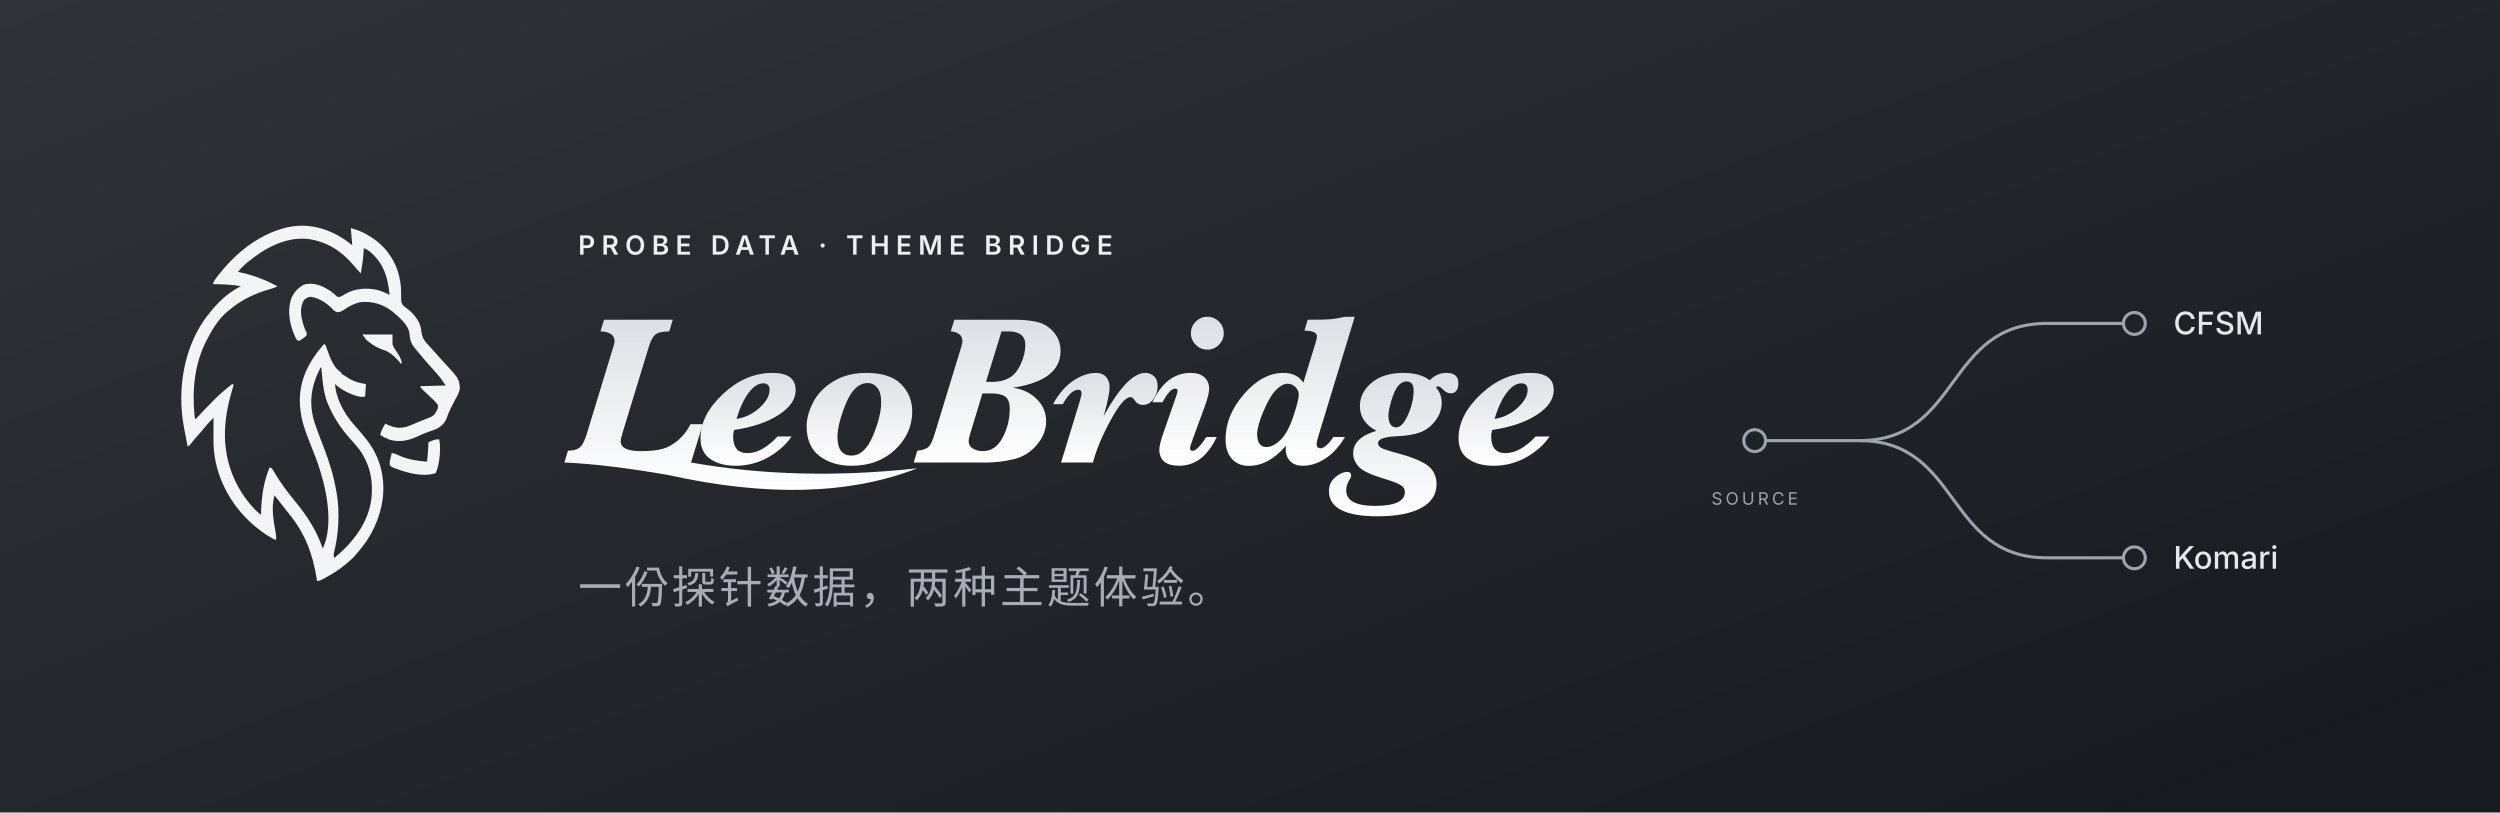
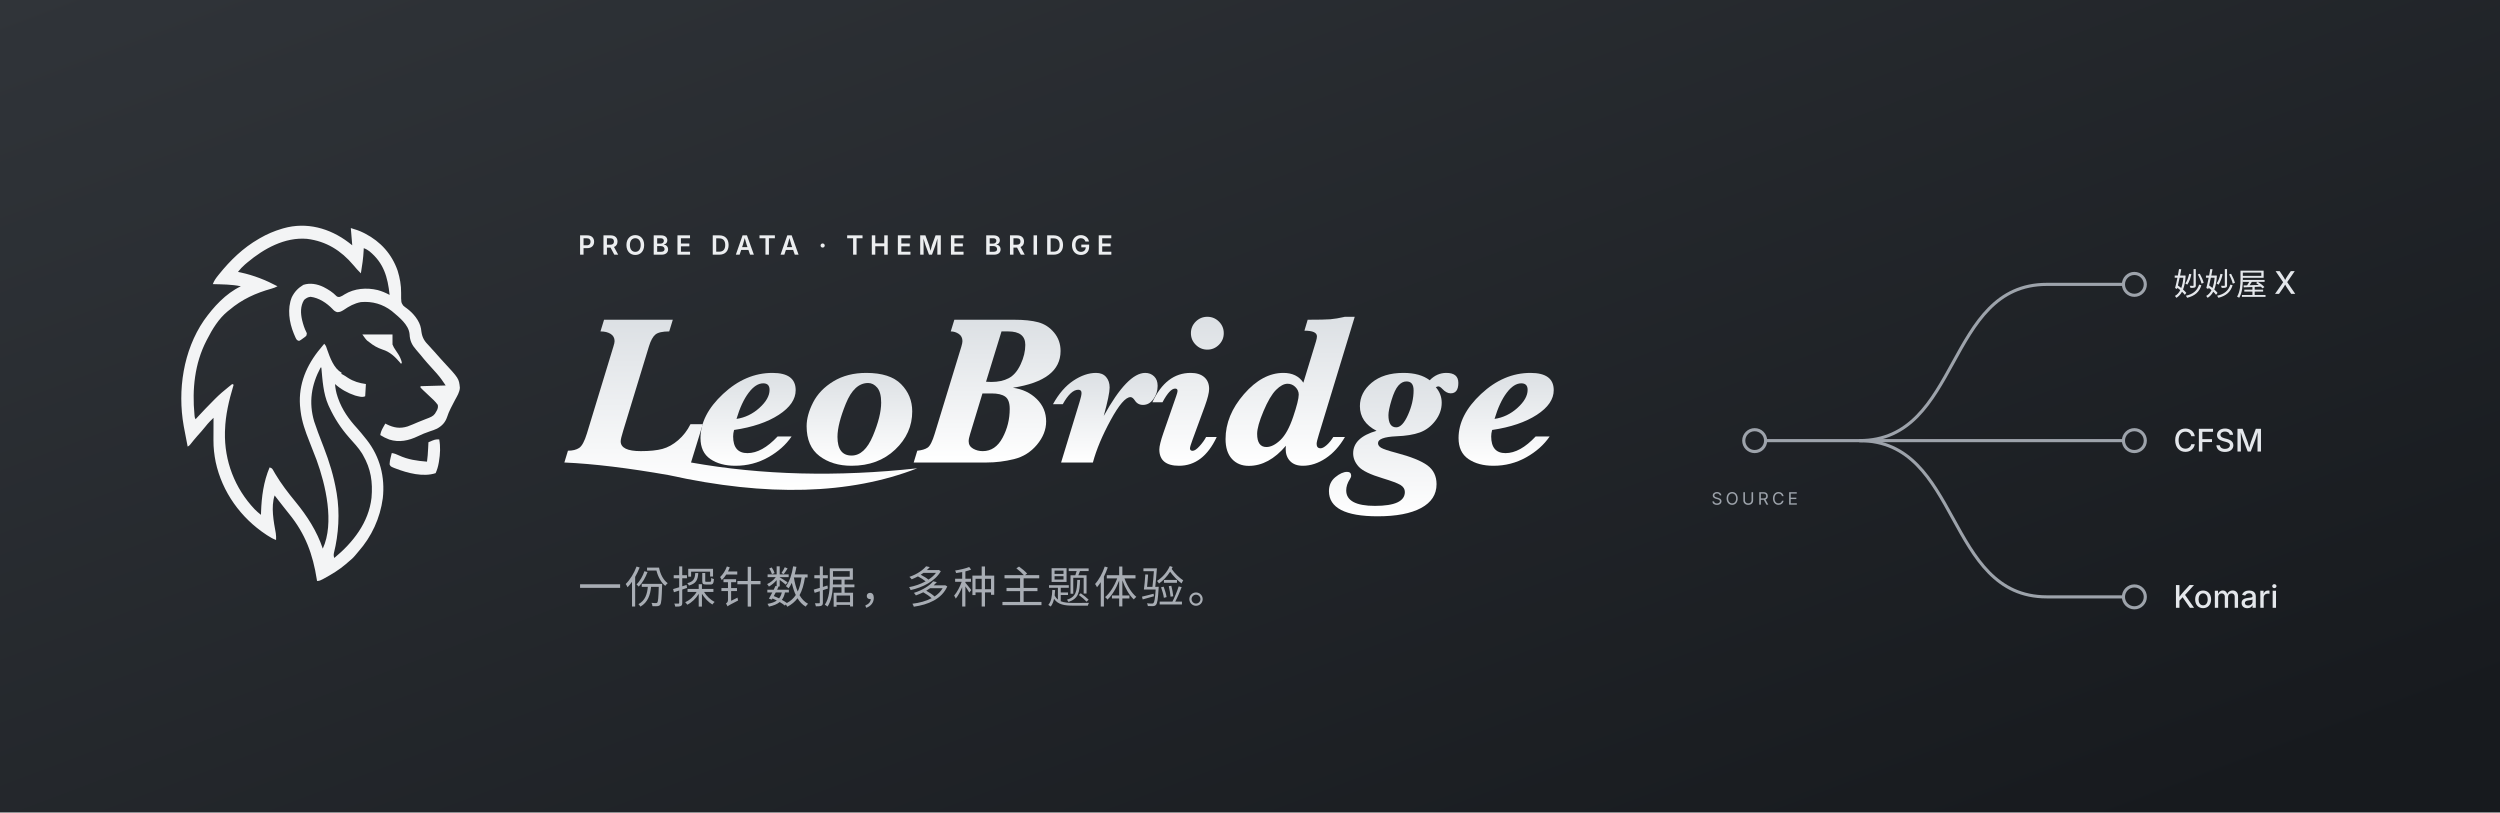
<svg xmlns="http://www.w3.org/2000/svg" width="1600" height="520" viewBox="0 0 1600 520" role="img" aria-labelledby="title desc">
  <defs>
    <linearGradient id="background" x1="0" y1="0" x2="1" y2=".85">
      <stop stop-color="#303439" />
      <stop offset="1" stop-color="#171a1e" />
    </linearGradient>
    <linearGradient id="silver" x1="0" y1="0" x2="0" y2="1">
      <stop stop-color="#fff" />
      <stop offset="1" stop-color="#dce0e4" />
    </linearGradient>
  </defs>
  <rect width="1600" height="520" fill="url(#background)" />
  <g transform="translate(58 111) scale(.46)" fill="#f3f4f5">
    <g transform="translate(-2 -24)">
      <path d="M0 0 C0.82 0.65 0.82 0.65 5 3.94 C4.67 -0.02 4.67 -0.02 3 -20.06 C9.46 -18.12 15.05 -16.39 20.94 -13.38 C21.62 -13.03 22.31 -12.68 23.02 -12.32 C44.63 -1.04 60.16 16.26 68.18 39.34 C71.26 49.35 73.09 59.54 72.99 70.02 C72.94 83.37 72.94 83.37 75.9 87.75 C78.37 89.87 78.37 89.87 81.1 91.81 C89.83 98.21 98.89 109.11 100.64 119.88 C100.84 121.36 101.05 122.84 101.25 124.31 C102.49 132.96 105.82 137.72 112 143.94 C113.71 145.83 115.42 147.72 117.12 149.62 C117.96 150.54 118.8 151.45 119.66 152.38 C122.23 155.19 124.74 158.05 127.24 160.94 C128.48 162.35 129.76 163.75 131.04 165.12 C153.44 189.23 153.44 189.23 154.75 202.19 C154.36 208.36 150.95 213.68 148.05 219 C146.24 222.34 144.52 225.73 142.81 229.12 C142.47 229.8 142.13 230.47 141.77 231.17 C139.85 235.02 138.27 238.83 136.94 242.94 C134.37 250.43 129.83 255.2 122.93 259 C119.72 260.56 116.39 261.65 113 262.75 C107.19 264.7 101.69 266.93 96.19 269.62 C83.53 275.73 70.3 278.53 56.56 274.19 C52.08 272.51 48.04 270.51 44 267.94 C44.6 263.79 46.01 260.76 48.06 257.12 C48.34 256.64 48.34 256.64 49.72 254.17 C50.14 253.43 50.57 252.7 51 251.94 C51.68 252.29 52.36 252.64 53.05 253 C62.95 257.84 71.38 259.25 82 255.94 C86.95 254.12 91.77 252.03 96.61 249.94 C99.12 248.89 101.64 247.89 104.18 246.91 C105.04 246.57 105.89 246.23 106.77 245.88 C108.43 245.23 110.09 244.58 111.76 243.95 C116.85 241.9 119.54 240.09 122 234.94 C122.36 234.29 122.72 233.65 123.09 232.99 C124.22 230.29 124.49 228.85 124 225.94 C120.61 221.2 116.42 217.41 112.12 213.5 C110.39 211.88 108.67 210.24 106.95 208.61 C105.88 207.59 104.8 206.59 103.71 205.59 C102.44 204.41 101.21 203.18 100 201.94 C100 201.28 100 200.62 100 199.94 C105.77 199.77 105.77 199.77 135 198.94 C131.22 193.26 127.69 188.11 123.25 183.06 C122.73 182.47 122.22 181.87 121.68 181.25 C117.66 176.63 113.52 172.11 109.38 167.59 C106.16 164 103.13 160.26 100.1 156.51 C98.18 154.16 96.21 151.89 94.19 149.62 C88.11 142.7 85.15 136.85 84.75 127.56 C83.55 114.09 69.71 103.67 60 95.37 C47.27 85.62 32.9 81.58 17 82.94 C7.76 84.71 0.68 88.68 -7 93.94 C-10.42 96 -12.09 96.94 -16.06 96.94 C-19.05 95.92 -20.39 94.83 -22.47 92.53 C-30.46 84.21 -41.37 77.02 -53 75.56 C-56.98 76.06 -58.95 77.36 -62 79.94 C-67.31 88.55 -66.97 98.39 -64.77 107.97 C-63.28 113.99 -61.55 119.72 -58.64 125.24 C-58 126.94 -58 126.94 -59 129.94 C-61.18 131.8 -61.18 131.8 -63.88 133.69 C-64.76 134.32 -65.64 134.96 -66.55 135.61 C-67.36 136.05 -68.17 136.49 -69 136.94 C-72 135.94 -72 135.94 -73.72 132.8 C-74.33 131.43 -74.92 130.06 -75.5 128.69 C-75.65 128.32 -75.65 128.32 -76.43 126.48 C-82.75 111.07 -85.57 92.14 -79.14 76.25 C-75.39 68.63 -70.29 63.28 -63 58.94 C-53.61 55.87 -43.66 57.77 -35 61.94 C-28.15 65.46 -22.18 69.19 -16.82 74.75 C-15 75.94 -15 75.94 -12.55 75.8 C-9.85 74.89 -7.91 73.73 -5.56 72.12 C8.08 63.81 24.94 62.53 40.35 66.18 C46.3 67.77 51.58 70.08 57 72.94 C54.26 48.04 48.96 28.65 28.84 12.17 C26.28 10.28 24.03 8.95 21 7.94 C20.96 8.87 20.93 9.81 20.89 10.77 C20.34 21.65 18.85 32.21 17 42.94 C13.3 39.35 9.97 35.59 6.69 31.62 C-10.5 11.2 -31.21 -1.79 -58 -5.06 C-88.8 -7.66 -117.85 8.5 -140.71 27.62 C-141.32 28.14 -141.93 28.66 -142.56 29.19 C-142.85 29.43 -142.85 29.43 -144.3 30.65 C-147.94 33.81 -151 37.16 -154 40.94 C-152.72 41.21 -151.43 41.47 -150.11 41.75 C-131.94 45.71 -115.41 52.24 -99 60.94 C-101.66 62.35 -104.19 63.37 -107.1 64.16 C-129.41 70.44 -148.21 78.89 -166 93.94 C-166.71 94.49 -167.42 95.05 -168.16 95.62 C-180.78 105.91 -189.69 120.58 -197 134.94 C-197.32 135.55 -197.63 136.16 -197.96 136.79 C-214.3 168.58 -217.85 204.24 -214.54 239.35 C-214.46 240.19 -214.38 241.02 -214.3 241.88 C-214 243.94 -214 243.94 -213 245.94 C-212.62 245.52 -212.62 245.52 -210.68 243.39 C-203.38 235.46 -195.91 227.71 -188.31 220.06 C-187.46 219.2 -186.61 218.33 -185.73 217.44 C-179.8 211.5 -173.57 206.14 -167 200.94 C-165.33 199.6 -163.67 198.27 -162 196.94 C-161.34 197.27 -160.68 197.6 -160 197.94 C-160.19 198.57 -160.38 199.2 -160.58 199.85 C-166.56 219.82 -171.37 240.01 -172 260.94 C-172.04 261.86 -172.08 262.79 -172.12 263.74 C-173.07 304 -158.44 341.93 -130.86 371.1 C-128.08 373.94 -125.09 376.44 -122 378.94 C-121.98 378.3 -121.98 378.3 -121.89 375.05 C-121.14 353.62 -118.41 332.85 -110 312.94 C-106.63 314.06 -106.45 314.39 -104.79 317.3 C-104.38 318.02 -103.96 318.73 -103.54 319.46 C-103.09 320.24 -102.65 321.01 -102.19 321.81 C-93.92 335.75 -84.12 348.45 -73.83 360.95 C-57.7 380.66 -44.12 401.67 -36 425.94 C-19.56 390.36 -32.02 337.08 -44.67 302.47 C-48 293.61 -51.46 284.8 -54.99 276.01 C-60.28 262.75 -65.06 249.31 -66.81 235.06 C-66.87 234.61 -66.87 234.61 -67.16 232.35 C-70.88 202.3 -61.22 175.66 -43 151.94 C-40.07 148.21 -37.06 144.56 -34 140.94 C-31.43 143.51 -30.94 145.79 -29.81 149.25 C-26.27 159.57 -20.32 175.78 -10 180.94 C-10 181.6 -10 182.26 -10 182.94 C-9.44 183.2 -8.89 183.46 -8.31 183.73 C-5.73 185.08 -3.41 186.67 -1 188.31 C6.95 193.42 14.69 195.61 24 196.94 C23.67 202.55 23.34 208.16 23 213.94 C18.83 216.02 13.35 213.96 9 212.94 C-1.37 209.47 -10.85 204.23 -19 196.94 C-18.47 203.14 -17.45 208.67 -15.44 214.56 C-15.17 215.34 -14.91 216.11 -14.64 216.91 C-8.98 232.94 0.29 245.97 11.75 258.45 C15.68 262.8 19.35 267.35 23 271.94 C23.75 272.87 24.51 273.81 25.29 274.77 C43.53 298.12 50.84 326.44 47.5 355.8 C43.83 383.48 31.95 409.29 13.45 430.17 C11.88 431.94 10.36 433.75 8.9 435.6 C5.99 439.19 2.52 441.97 -1 444.94 C-1.9 445.73 -2.8 446.52 -3.73 447.33 C-13.09 455.39 -23.29 461.54 -34.12 467.44 C-34.76 467.79 -35.4 468.14 -36.06 468.5 C-38.92 470.02 -40.71 470.94 -44 470.94 C-44.1 470.29 -44.2 469.64 -44.3 468.97 C-49.81 433.72 -60.24 405.37 -82.87 377.57 C-85.47 374.36 -88.02 371.12 -90.56 367.88 C-91.03 367.28 -91.5 366.68 -91.98 366.07 C-95.67 361.37 -99.34 356.66 -103 351.94 C-108.31 367.86 -104.32 388.46 -101.38 404.54 C-100.88 407.73 -100.85 410.72 -101 413.94 C-105.25 412.42 -108.92 410.26 -112.69 407.81 C-113.3 407.41 -113.92 407.01 -114.56 406.6 C-150.05 383.27 -176 347.18 -185 305.5 C-187.03 295.36 -188.16 285.43 -188.1 275.09 C-188.1 274.19 -188.09 273.3 -188.09 272.37 C-188.09 269.54 -188.08 266.71 -188.06 263.88 C-188.06 261.94 -188.05 260.01 -188.05 258.07 C-188.04 253.36 -188.02 248.65 -188 243.94 C-189.12 245.05 -190.24 246.16 -191.35 247.27 C-191.67 247.58 -191.67 247.58 -193.24 249.14 C-195.45 251.39 -197.42 253.78 -199.38 256.25 C-203.01 260.77 -206.81 265.09 -210.72 269.37 C-214 273.07 -217.08 276.92 -220.15 280.79 C-222 282.94 -222 282.94 -224 283.94 C-225.76 275.29 -227.42 266.62 -229 257.94 C-229.18 256.98 -229.35 256.03 -229.53 255.04 C-238.26 205.65 -230.07 150.37 -201.42 108.48 C-188.07 89.66 -171.12 71.06 -150 60.94 C-162.84 58.26 -175.94 58.3 -189 57.94 C-187.32 53.42 -184.94 49.98 -181.94 46.25 C-181.44 45.63 -180.95 45.01 -180.43 44.37 C-164.59 24.68 -146.98 7.58 -125 -5.06 C-124.42 -5.4 -123.84 -5.74 -123.24 -6.09 C-113.57 -11.68 -103.71 -15.88 -93 -19.06 C-92.29 -19.27 -91.58 -19.49 -90.85 -19.7 C-58.56 -28.94 -26.27 -19.95 0 0 Z M-39 173.94 C-51.92 198.09 -55.78 222.36 -48 248.94 C-44.68 259.06 -40.85 269 -37 278.94 C-36.61 279.94 -36.22 280.94 -35.82 281.98 C-35.47 282.89 -35.12 283.81 -34.75 284.75 C-26.86 305.17 -20.64 325.31 -17 346.94 C-16.87 347.7 -16.73 348.47 -16.6 349.26 C-12.13 376.23 -13.91 405.89 -20.55 432.29 C-21 434.93 -20.88 436.44 -20 438.94 C5.88 417.6 27.87 389.84 31.8 355.26 C33.69 333.24 30.99 315.11 20 295.94 C19.53 295.11 19.06 294.28 18.57 293.43 C13.55 285.38 6.79 278.38 0.54 271.28 C-10.86 258.31 -19.77 244.63 -27 228.94 C-27.41 228.07 -27.82 227.2 -28.24 226.3 C-35.43 209.87 -36.38 191.55 -38 173.94 C-38.33 173.94 -38.66 173.94 -39 173.94 Z " transform="translate(361,120.0625)" />
      <path d="M0 0 C13.86 0 27.72 0 42 0 C42 4.62 42 9.24 42 14 C43.34 17.16 44.3 19.11 46.25 21.75 C47.08 23 47.91 24.24 48.73 25.5 C49.12 26.09 49.52 26.68 49.92 27.29 C52.18 30.88 53.98 34.88 55 39 C54.83 39.33 54.83 39.33 54 41 C53.54 40.44 53.08 39.89 52.6 39.31 C45.59 31.11 38.46 24.19 28 21 C21.06 18.59 15.67 15.66 10 11 C9.11 10.36 8.23 9.72 7.31 9.06 C5 7 5 7 0 0 Z " transform="translate(380,248)" />
      <path d="M0 0 C1.92 10.2 1.35 20.26 -0.31 30.44 C-0.43 31.17 -0.55 31.9 -0.67 32.66 C-1.57 37.71 -2.89 42.31 -5 47 C-22.23 52.74 -44.2 46.88 -60.56 40.56 C-61.3 40.29 -62.03 40.01 -62.79 39.73 C-67.69 37.68 -67.69 37.68 -69.05 34.7 C-68.99 31.36 -68.38 28.43 -67.56 25.19 C-67.28 24.03 -66.99 22.86 -66.69 21.67 C-66.46 20.79 -66.24 19.91 -66 19 C-62.31 19.6 -59.4 20.65 -56.06 22.31 C-43.33 28.18 -30.81 29.88 -17 31 C-16.17 25 -15.72 19.05 -15.44 13 C-15.42 12.56 -15.42 12.56 -15.31 10.36 C-15.2 8.24 -15.1 6.12 -15 4 C-5.77 0 -5.77 0 0 0 Z " transform="translate(487,394)" />
    </g>
  </g>
  <text x="370" y="163" fill="#eceef0" font-family="Inter, -apple-system, BlinkMacSystemFont, 'Segoe UI', sans-serif" font-size="17" font-weight="600" letter-spacing="4">PROBE DATA · THEME BRIDGE</text>
  <g fill="url(#silver)" aria-label="LeoBridge">
    <g transform="translate(362 296) scale(0.06738281 -0.06738281)">
      <path transform="translate(0 0)" d="M1303 364 1191 0Q2200 -180 3340 -55Q2380 -430 980 -120Q400 -18 -12 0L22 112Q88 112 128.0 138.0Q168 164 202 275L454 1102Q465 1136 465 1153Q465 1198 427.5 1221.5Q390 1245 331 1245L365 1356H1018L984 1245Q889 1245 853.0 1215.5Q817 1186 792 1105L546 299Q523 225 523 201Q523 108 714 108Q841 108 919.0 129.0Q997 150 1069.0 212.0Q1141 274 1186 364Z" />
      <path transform="translate(1214 0)" d="M386 309Q377 277 377 248Q377 169 411.0 129.0Q445 89 513 89Q582 89 653.5 128.5Q725 168 799 247H932Q852 129 709.5 49.0Q567 -31 399 -31Q254 -31 160.5 33.0Q67 97 67 232Q67 451 281.0 651.0Q495 851 750 851Q861 851 916.0 810.0Q971 769 971 687Q971 557 810.0 452.5Q649 348 386 309ZM409 414Q531 432 627.0 519.0Q723 606 723 690Q723 721 708.0 736.5Q693 752 663 752Q592 752 524.0 662.0Q456 572 409 414Z" />
      <path transform="translate(2197 0)" d="M92 345Q92 450 153.5 570.5Q215 691 346.5 771.0Q478 851 659 851Q884 851 989.5 744.0Q1095 637 1095 485Q1095 276 933.0 122.5Q771 -31 519 -31Q336 -31 214.0 61.5Q92 154 92 345ZM385 244Q385 155 418.5 110.5Q452 66 519 66Q643 66 721.5 253.0Q800 440 800 569Q800 667 762.5 711.0Q725 755 676 755Q544 755 464.5 559.0Q385 363 385 244Z" />
      <path transform="translate(3308 0)" d="M940 710Q1077 691 1166.5 603.0Q1256 515 1256 390Q1256 273 1168.5 168.5Q1081 64 950.5 32.0Q820 0 692 0H-2L32 112Q96 118 130.5 141.5Q165 165 198 275L451 1102Q461 1136 461 1153Q461 1198 426.0 1221.5Q391 1245 350 1245L384 1356H951Q1092 1356 1181.0 1332.0Q1270 1308 1331.5 1234.0Q1393 1160 1393 1059Q1393 919 1280.0 832.0Q1167 745 940 710ZM832 1245 685 767Q714 765 735 765Q833 765 901.0 801.0Q969 837 1013.5 932.0Q1058 1027 1058 1117Q1058 1181 1017.5 1213.0Q977 1245 895 1245ZM651 656 534 271Q520 227 520 202Q520 156 561.5 132.0Q603 108 654 108Q774 108 842.0 235.0Q910 362 910 509Q910 595 867.5 625.5Q825 656 738 656Z" />
      <path transform="translate(4596 0)" d="M110 0 286 577Q304 635 304 660Q304 691 273 691Q202 691 126 554H33Q115 703 226.0 777.0Q337 851 442 851Q504 851 537.5 812.0Q571 773 571 712Q571 646 515 442Q740 851 909 851Q959 851 993.0 818.5Q1027 786 1027 728Q1027 658 987.0 602.5Q947 547 888 547Q837 547 810 590Q789 621 769 621Q700 621 581.0 403.0Q462 185 412 0Z" />
      <path transform="translate(5515 0)" d="M736 1228Q736 1164 690.0 1118.0Q644 1072 580 1072Q516 1072 470.0 1118.0Q424 1164 424 1228Q424 1293 470.0 1338.5Q516 1384 580 1384Q644 1384 690.0 1338.5Q736 1293 736 1228ZM568 242H669Q541 -31 311 -31Q218 -31 171.0 8.0Q124 47 124 124Q124 169 163 282L283 627Q297 667 297 679Q297 691 291.5 696.5Q286 702 274 702Q223 702 154 572H58Q187 851 422 851Q505 851 551.0 810.5Q597 770 597 699Q597 647 556 534L440 218Q415 151 415 134Q415 123 421.5 117.0Q428 111 440 111Q466 111 506.5 156.0Q547 201 568 242Z" />
      <path transform="translate(6188 0)" d="M653 159Q491 -32 301 -32Q201 -32 140.5 34.0Q80 100 80 223Q80 448 255.0 649.5Q430 851 629 851Q693 851 740.5 828.0Q788 805 819 758L939 1151Q948 1181 948 1198Q948 1252 829 1252L860 1356Q1018 1356 1075.0 1360.5Q1132 1365 1214 1384H1307L966 265Q945 198 945 177Q945 135 983 135Q1006 135 1040.5 165.5Q1075 196 1103 242H1214Q1137 110 1030.5 39.5Q924 -31 814 -31Q736 -31 693.5 13.0Q651 57 651 128Q651 139 653 159ZM380 272Q380 210 402.0 178.5Q424 147 468 147Q531 147 600.5 213.0Q670 279 722.5 434.5Q775 590 775 645Q775 685 743.5 716.5Q712 748 669 748Q618 748 559.5 689.5Q501 631 440.5 488.0Q380 345 380 272Z" />
      <path transform="translate(7384 0)" d="M318 301Q239 342 199.5 400.5Q160 459 160 535Q160 664 271.5 757.5Q383 851 573 851Q653 851 715.5 833.5Q778 816 823 781Q891 851 981 851Q1095 851 1095 756Q1095 657 1022 657Q982 657 943 699Q920 723 905 723Q896 723 881 715Q937 651 937 567Q937 476 876.5 396.5Q816 317 729.5 285.5Q643 254 505 249Q332 241 332 184Q332 158 361.5 140.0Q391 122 508 91Q713 37 801 -27Q888 -91 888 -206Q888 -353 741.5 -432.0Q595 -511 329 -511Q98 -511 -18.0 -451.0Q-134 -391 -134 -272Q-134 -189 -73.0 -139.0Q-12 -89 38 -89Q77 -89 77 -126Q77 -140 64 -159Q30 -212 30 -265Q30 -338 98.5 -375.0Q167 -412 303 -412Q445 -412 516.0 -379.0Q587 -346 587 -280Q587 -239 545 -213Q502 -188 377 -150Q200 -97 148.0 -39.0Q96 19 96 87Q96 237 318 301ZM431 450Q431 392 449.5 363.0Q468 334 505 334Q564 334 617.0 453.0Q670 572 670 685Q670 728 653.0 749.0Q636 770 602 770Q560 770 525.0 730.0Q490 690 460.5 593.0Q431 496 431 450Z" />
      <path transform="translate(8414 0)" d="M386 309Q377 277 377 248Q377 169 411.0 129.0Q445 89 513 89Q582 89 653.5 128.5Q725 168 799 247H932Q852 129 709.5 49.0Q567 -31 399 -31Q254 -31 160.5 33.0Q67 97 67 232Q67 451 281.0 651.0Q495 851 750 851Q861 851 916.0 810.0Q971 769 971 687Q971 557 810.0 452.5Q649 348 386 309ZM409 414Q531 432 627.0 519.0Q723 606 723 690Q723 721 708.0 736.5Q693 752 663 752Q592 752 524.0 662.0Q456 572 409 414Z" />
    </g>
  </g>
-   <text x="370" y="386" fill="#a8adb4" font-family="'PingFang SC', 'Microsoft YaHei', sans-serif" font-size="28" letter-spacing="2">一份探针数据，两种主题体验。</text>
+   <text x="370" y="386" fill="#a8adb4" font-family="'PingFang SC', 'Microsoft YaHei', sans-serif" font-size="28" letter-spacing="2">一份探针数据，多种主题体验。</text>
  <g fill="none" stroke="#9da3ab" stroke-width="2">
-     <path d="M1130 282H1190C1255 282 1245 207 1310 207H1360" />
-     <path d="M1190 282C1255 282 1245 357 1310 357H1360" />
+     <path d="M1130 282H1190C1255 282 1245 182 1310 182H1360" />
+     <path d="M1190 282H1360" />
+     <path d="M1190 282C1255 282 1245 382 1310 382H1360" />
    <circle cx="1123" cy="282" r="7" />
-     <circle cx="1366" cy="207" r="7" />
-     <circle cx="1366" cy="357" r="7" />
+     <circle cx="1366" cy="182" r="7" />
+     <circle cx="1366" cy="282" r="7" />
+     <circle cx="1366" cy="382" r="7" />
  </g>
-   <g fill="#e4e7eb" font-family="Inter, -apple-system, BlinkMacSystemFont, 'Segoe UI', sans-serif" font-size="20" font-weight="500">
-     <text x="1391" y="214">CFSM</text>
-     <text x="1391" y="364">Komari</text>
+   <g fill="#e4e7eb" font-family="Inter, -apple-system, BlinkMacSystemFont, 'Segoe UI', 'PingFang SC', 'Microsoft YaHei', sans-serif" font-size="20" font-weight="500">
+     <text x="1391" y="189">妙妙屋 X</text>
+     <text x="1391" y="289">CFSM</text>
+     <text x="1391" y="389">Komari</text>
  </g>
  <text x="1123" y="323" text-anchor="middle" fill="#9da3ab" font-family="Inter, sans-serif" font-size="11" letter-spacing="2">SOURCE</text>
</svg>
